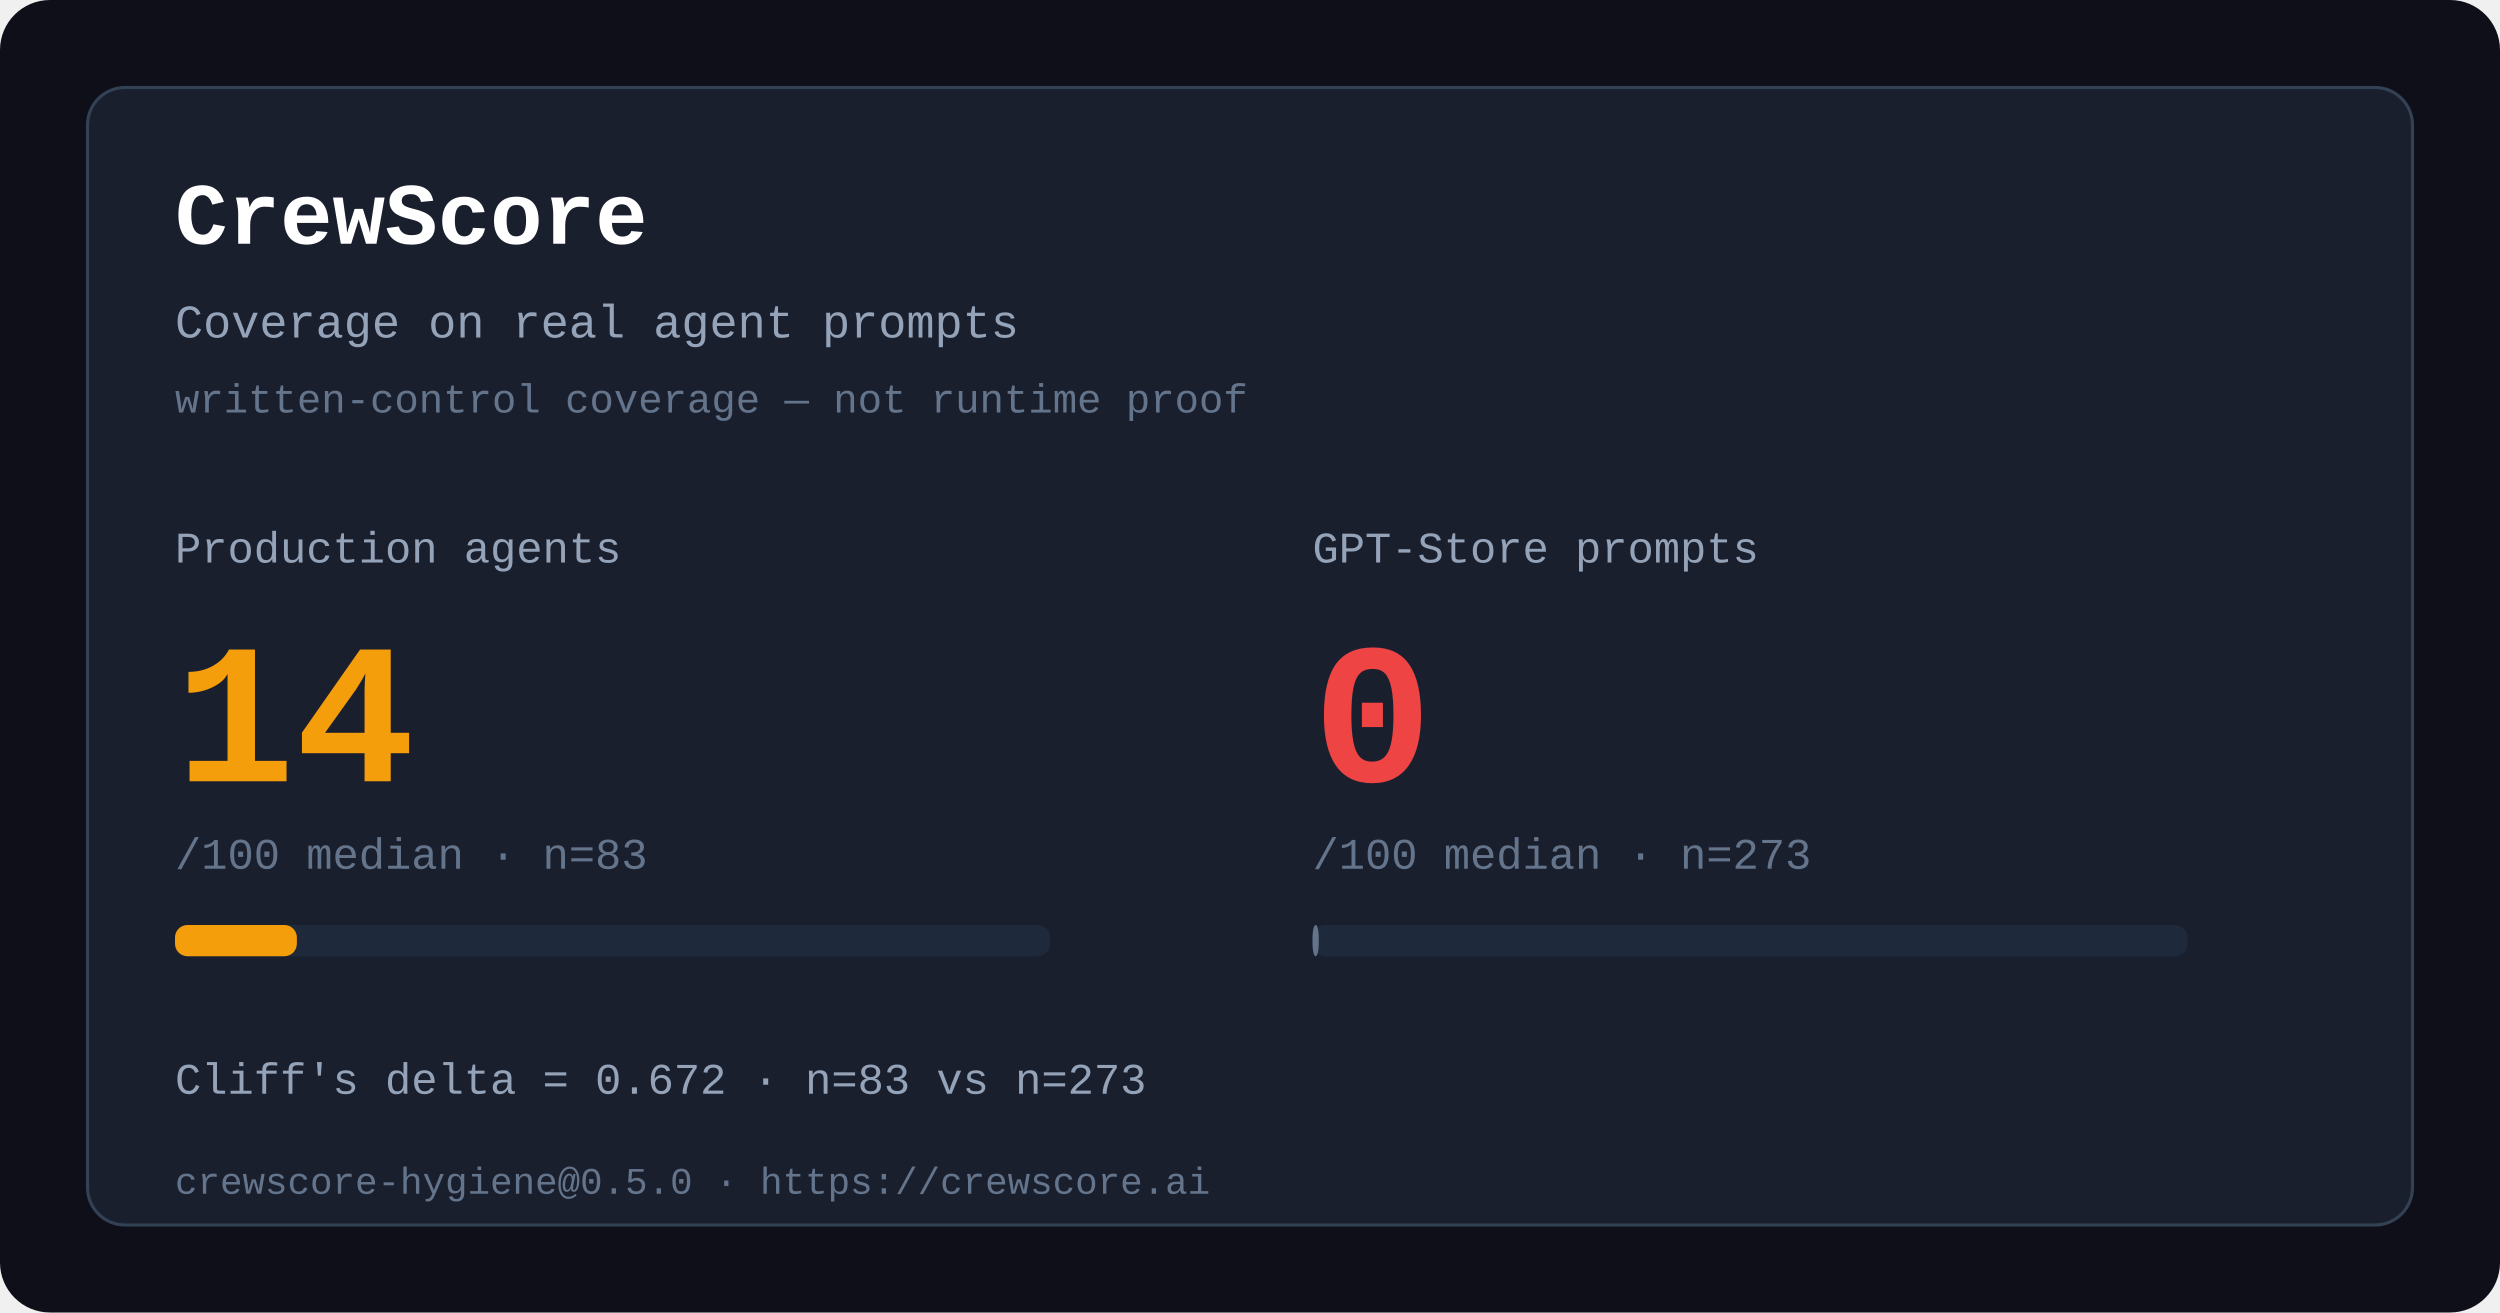
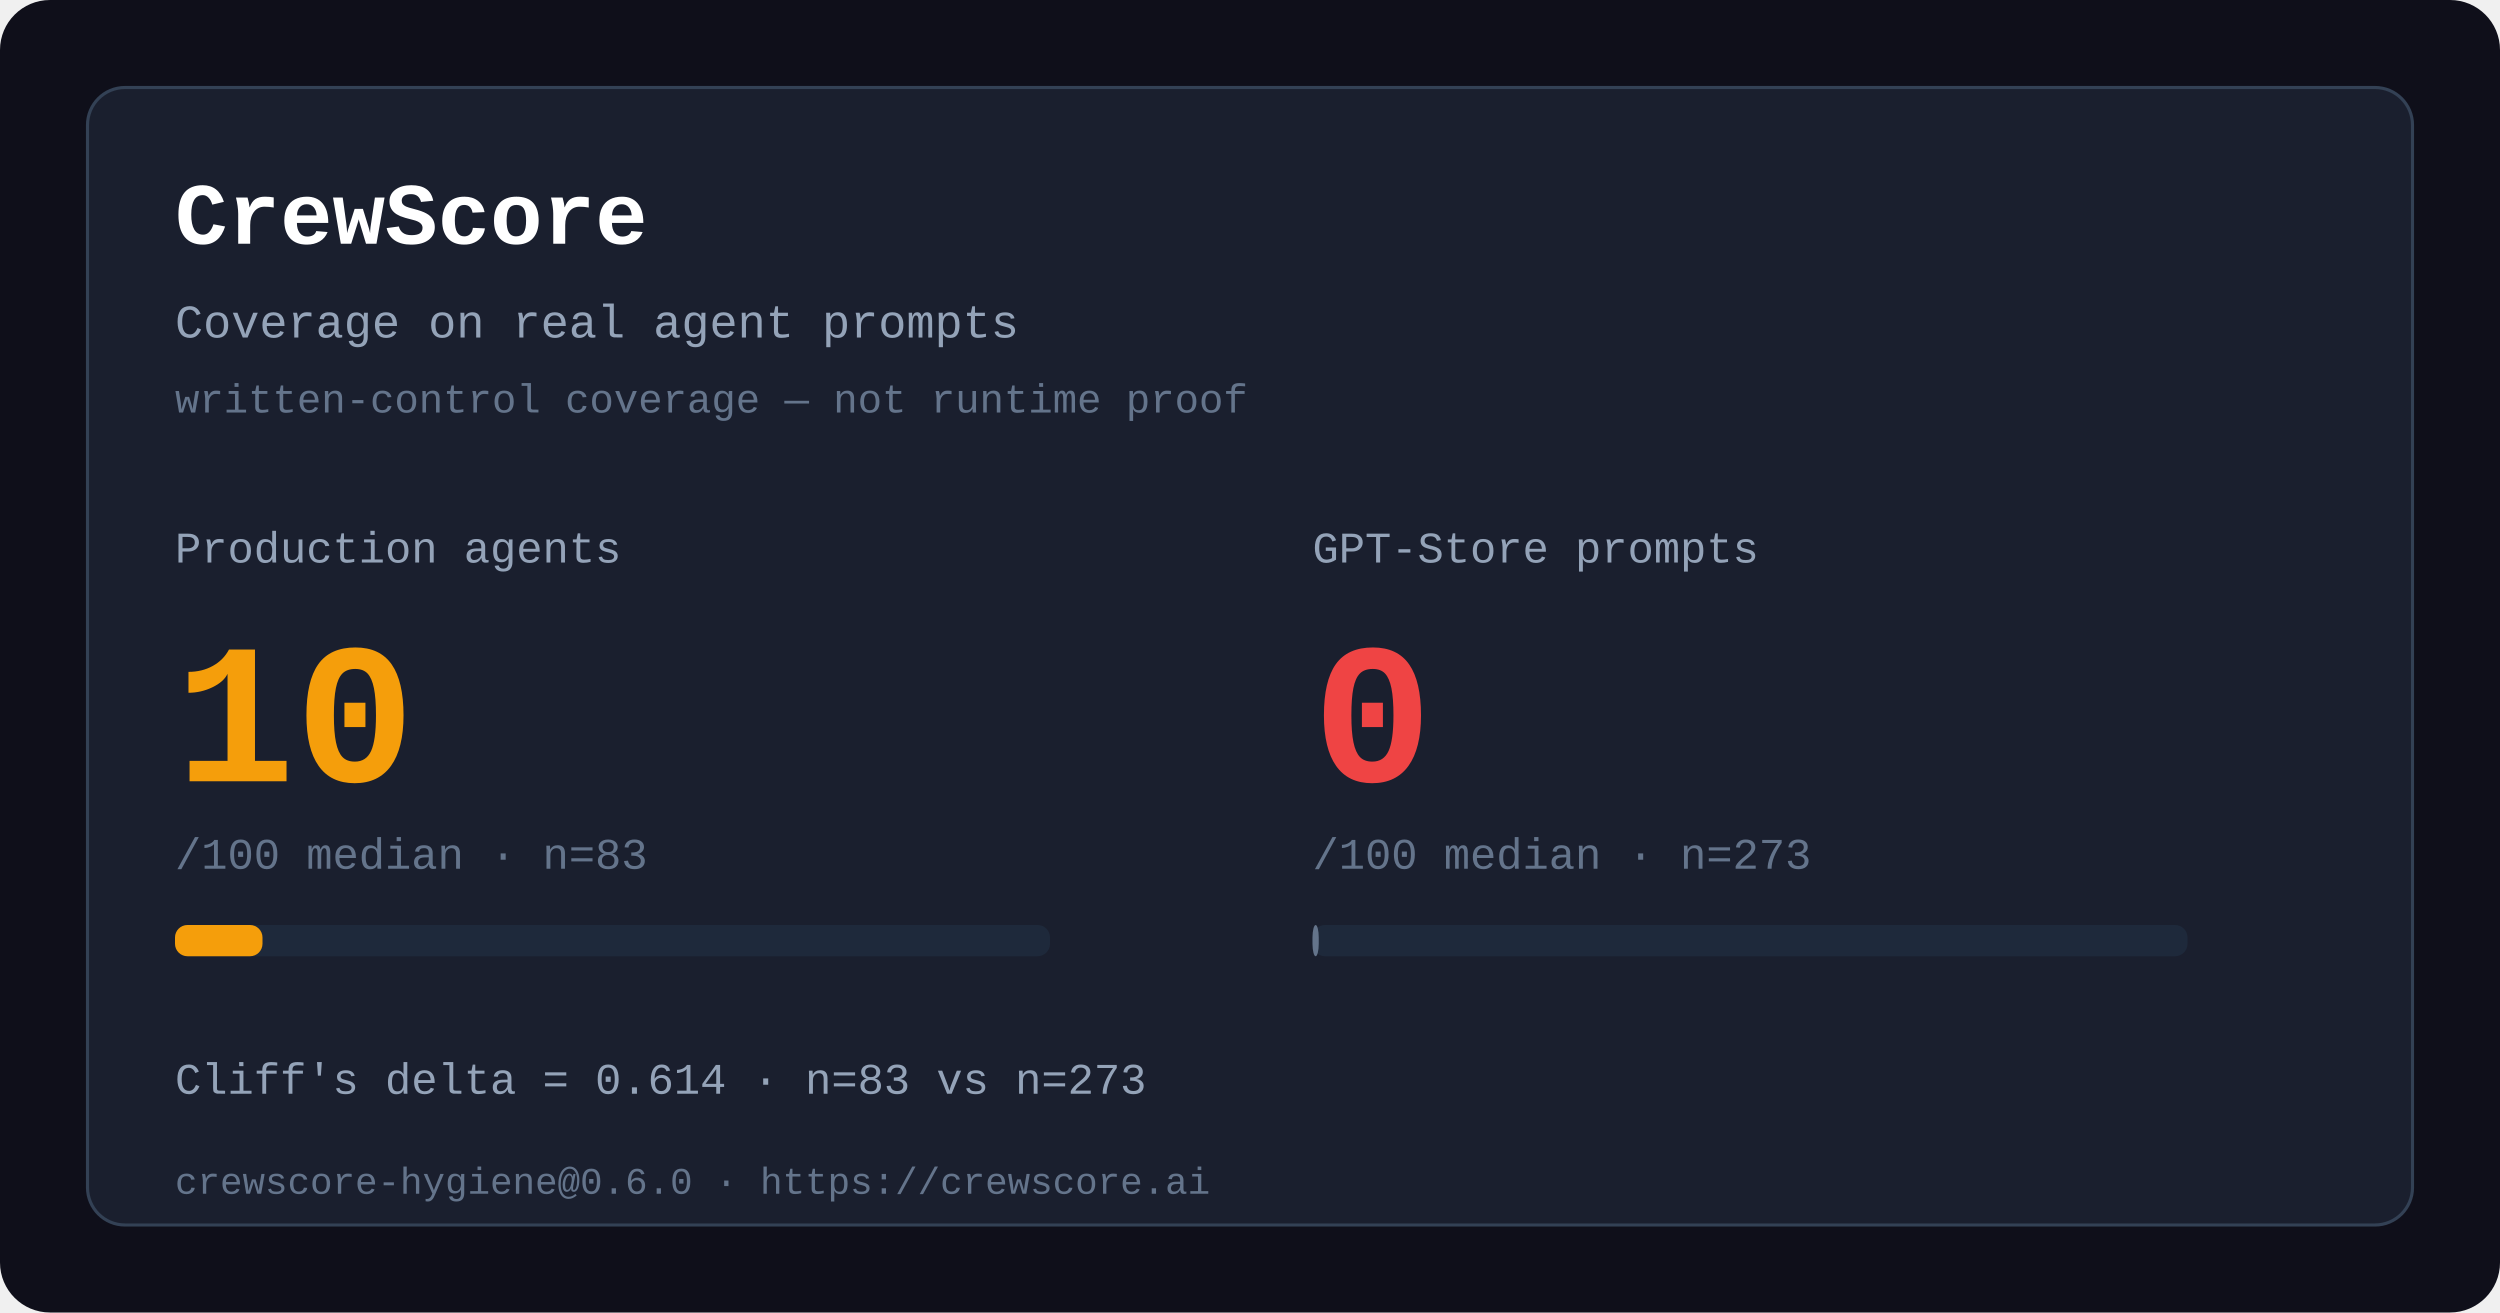
<svg xmlns="http://www.w3.org/2000/svg" width="800" height="420" viewBox="0 0 800 420" role="img" aria-labelledby="title desc">
  <defs>
    <style>
      .bg { fill: #0f0f1a; }
      .panel { fill: #1a1f2e; stroke: #334155; stroke-width: 1; }
      .t { font-family: Consolas, 'SF Mono', 'Liberation Mono', Menlo, monospace; }
      .white { fill: #ffffff; }
      .muted { fill: #94a3b8; }
      .dim { fill: #64748b; }
      .amber { fill: #f59e0b; }
      .red { fill: #ef4444; }
      .track { fill: #1e293b; }
      .bar-prod { fill: #f59e0b; }
      .bar-gpt { fill: #64748b; }
    </style>
  </defs>
  <rect class="bg" width="800" height="420" rx="16" />
  <rect class="panel" x="28" y="28" width="744" height="364" rx="12" />
  <text class="t white" x="56" y="78" font-size="28" font-weight="700">CrewScore</text>
  <text class="t muted" x="56" y="108" font-size="15">Coverage on real agent prompts</text>
  <text class="t dim" x="56" y="132" font-size="13">written-control coverage — not runtime proof</text>
  <text class="t muted" x="56" y="180" font-size="14">Production agents</text>
-   <text class="t amber" x="56" y="250" font-size="64" font-weight="700">14</text>
+   <text class="t amber" x="56" y="250" font-size="64" font-weight="700">10</text>
  <text class="t dim" x="56" y="278" font-size="14">/100 median  ·  n=83</text>
  <rect class="track" x="56" y="296" width="280" height="10" rx="4" />
-   <rect class="bar-prod" x="56" y="296" width="39" height="10" rx="4" />
+   <rect class="bar-prod" x="56" y="296" width="28" height="10" rx="4" />
  <text class="t muted" x="420" y="180" font-size="14">GPT-Store prompts</text>
  <text class="t red" x="420" y="250" font-size="64" font-weight="700">0</text>
  <text class="t dim" x="420" y="278" font-size="14">/100 median  ·  n=273</text>
  <rect class="track" x="420" y="296" width="280" height="10" rx="4" />
  <rect class="bar-gpt" x="420" y="296" width="2" height="10" rx="4" />
-   <text class="t muted" x="56" y="350" font-size="14">Cliff's delta = 0.672  ·  n=83 vs n=273</text>
-   <text class="t dim" x="56" y="382" font-size="12">crewscore-hygiene@0.5.0  ·  https://crewscore.ai</text>
+   <text class="t muted" x="56" y="350" font-size="14">Cliff's delta = 0.614  ·  n=83 vs n=273</text>
+   <text class="t dim" x="56" y="382" font-size="12">crewscore-hygiene@0.6.0  ·  https://crewscore.ai</text>
</svg>
